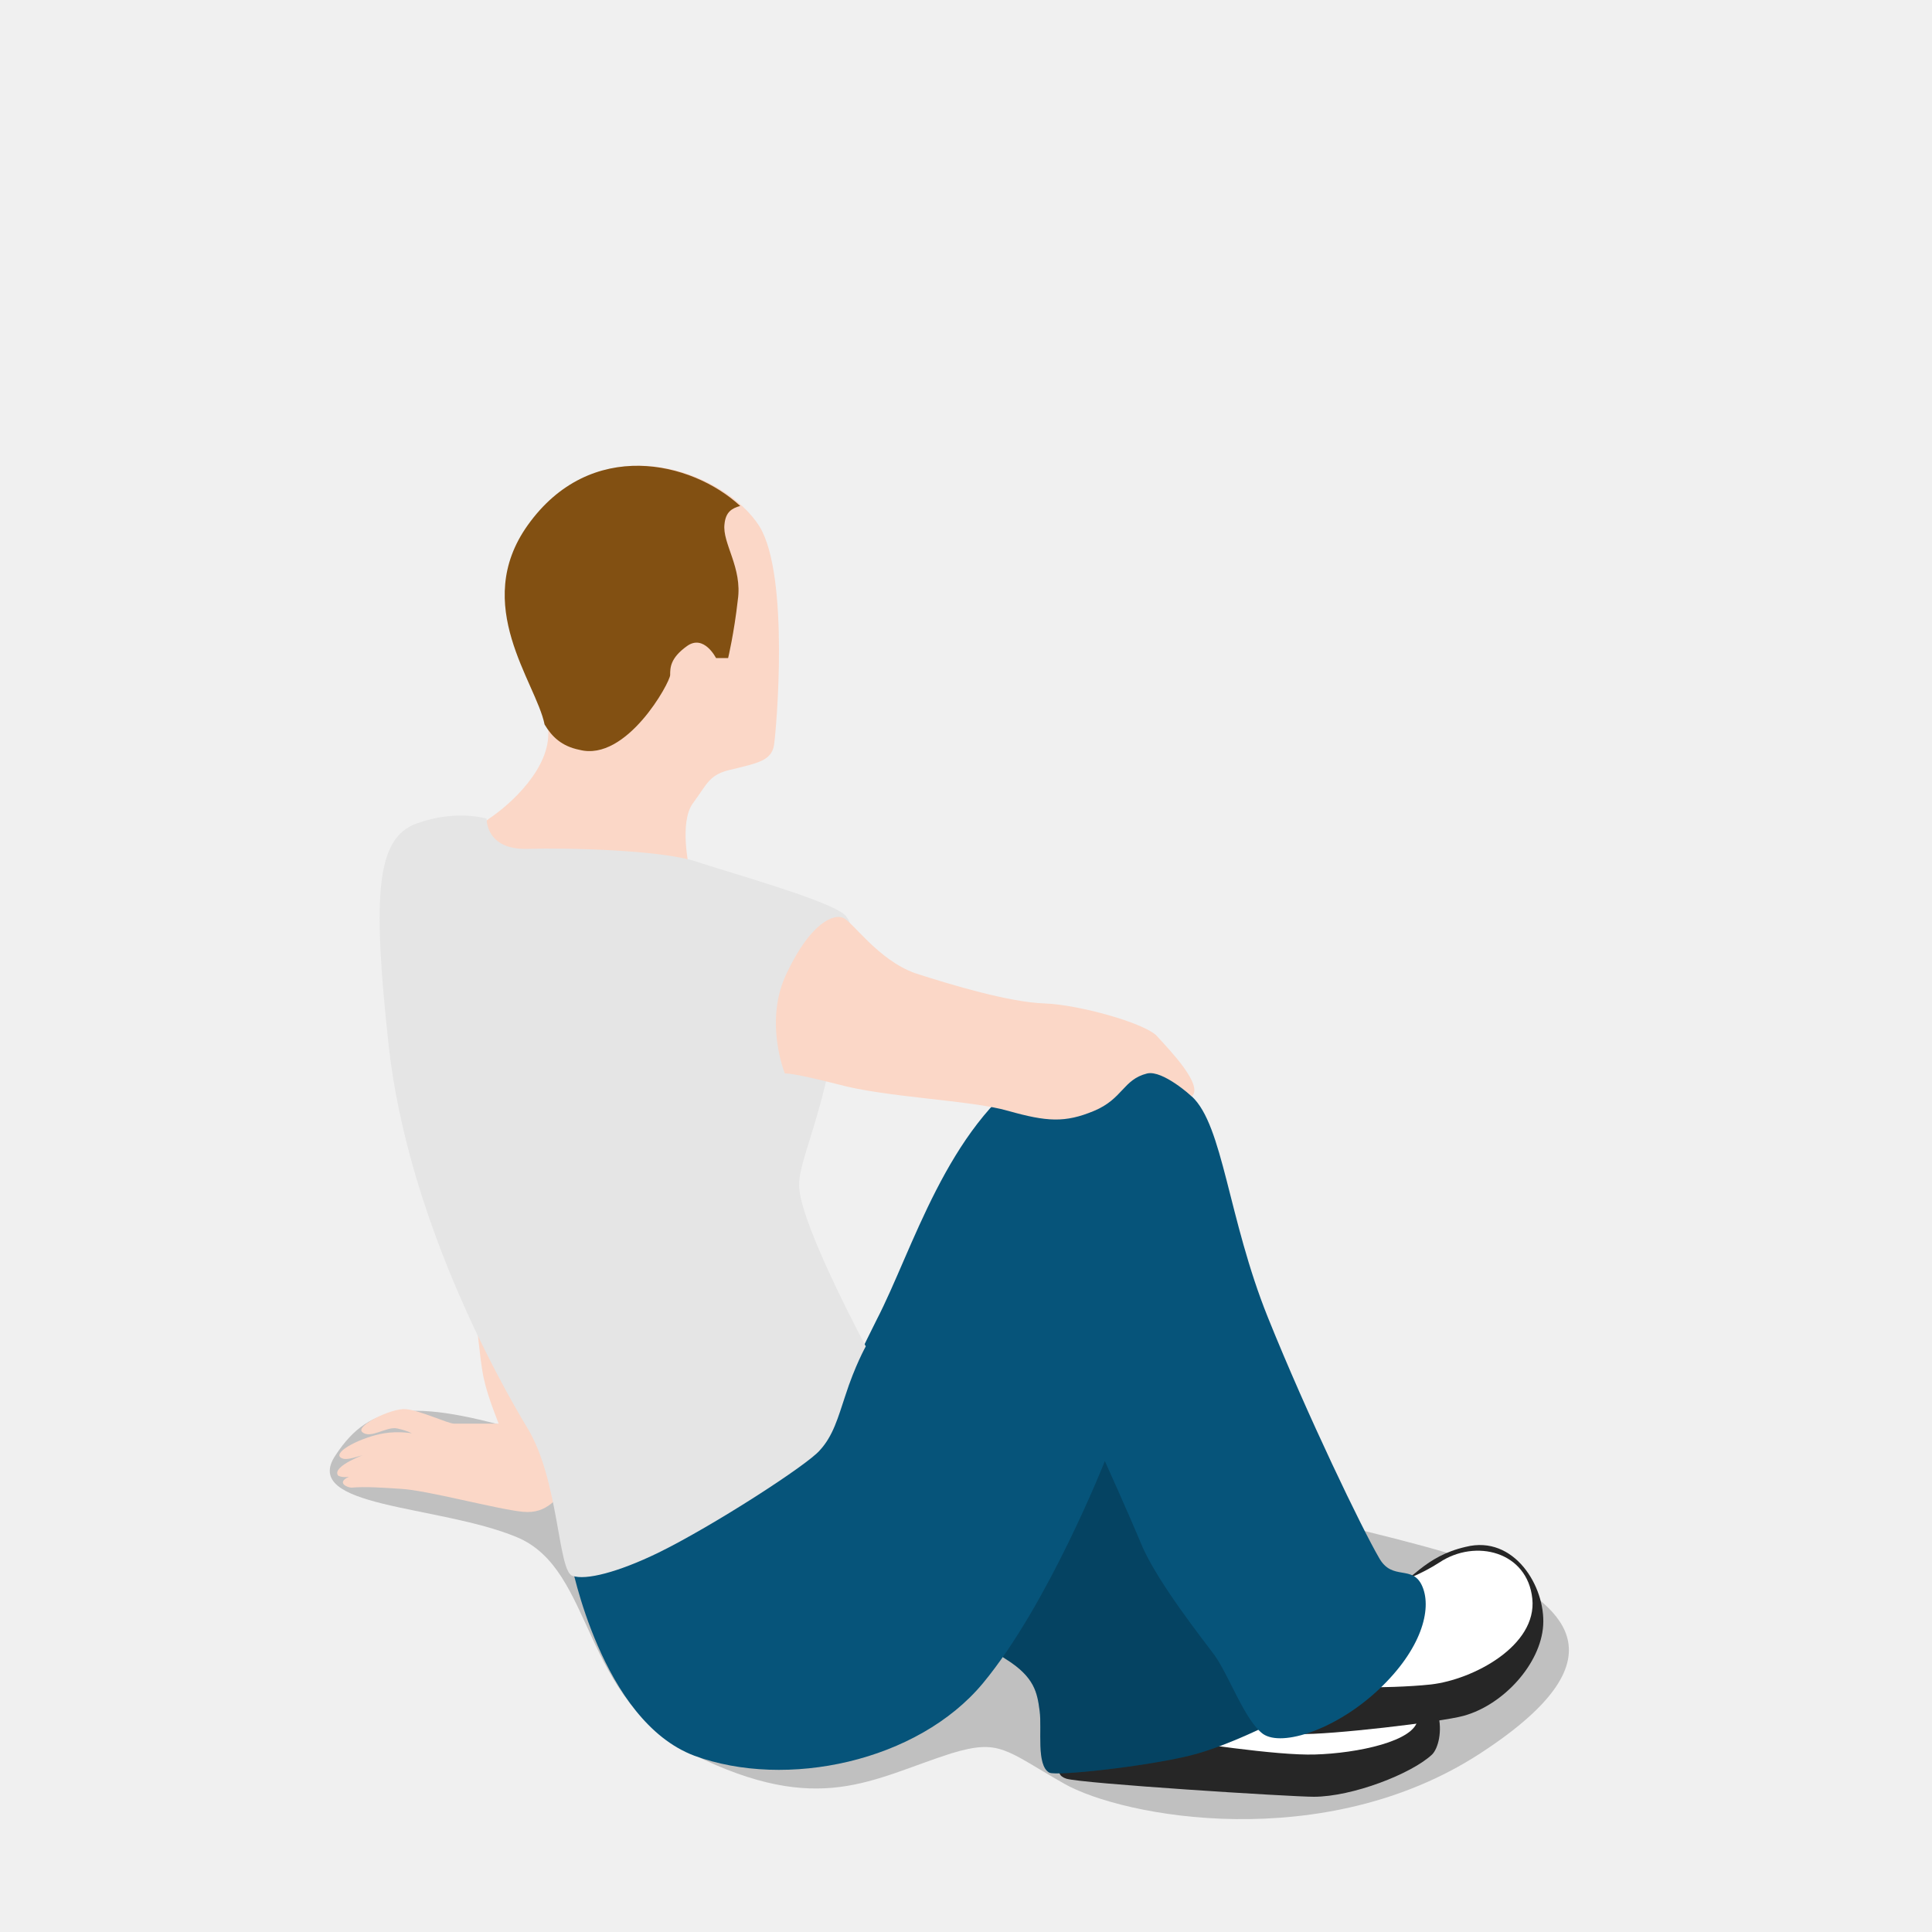
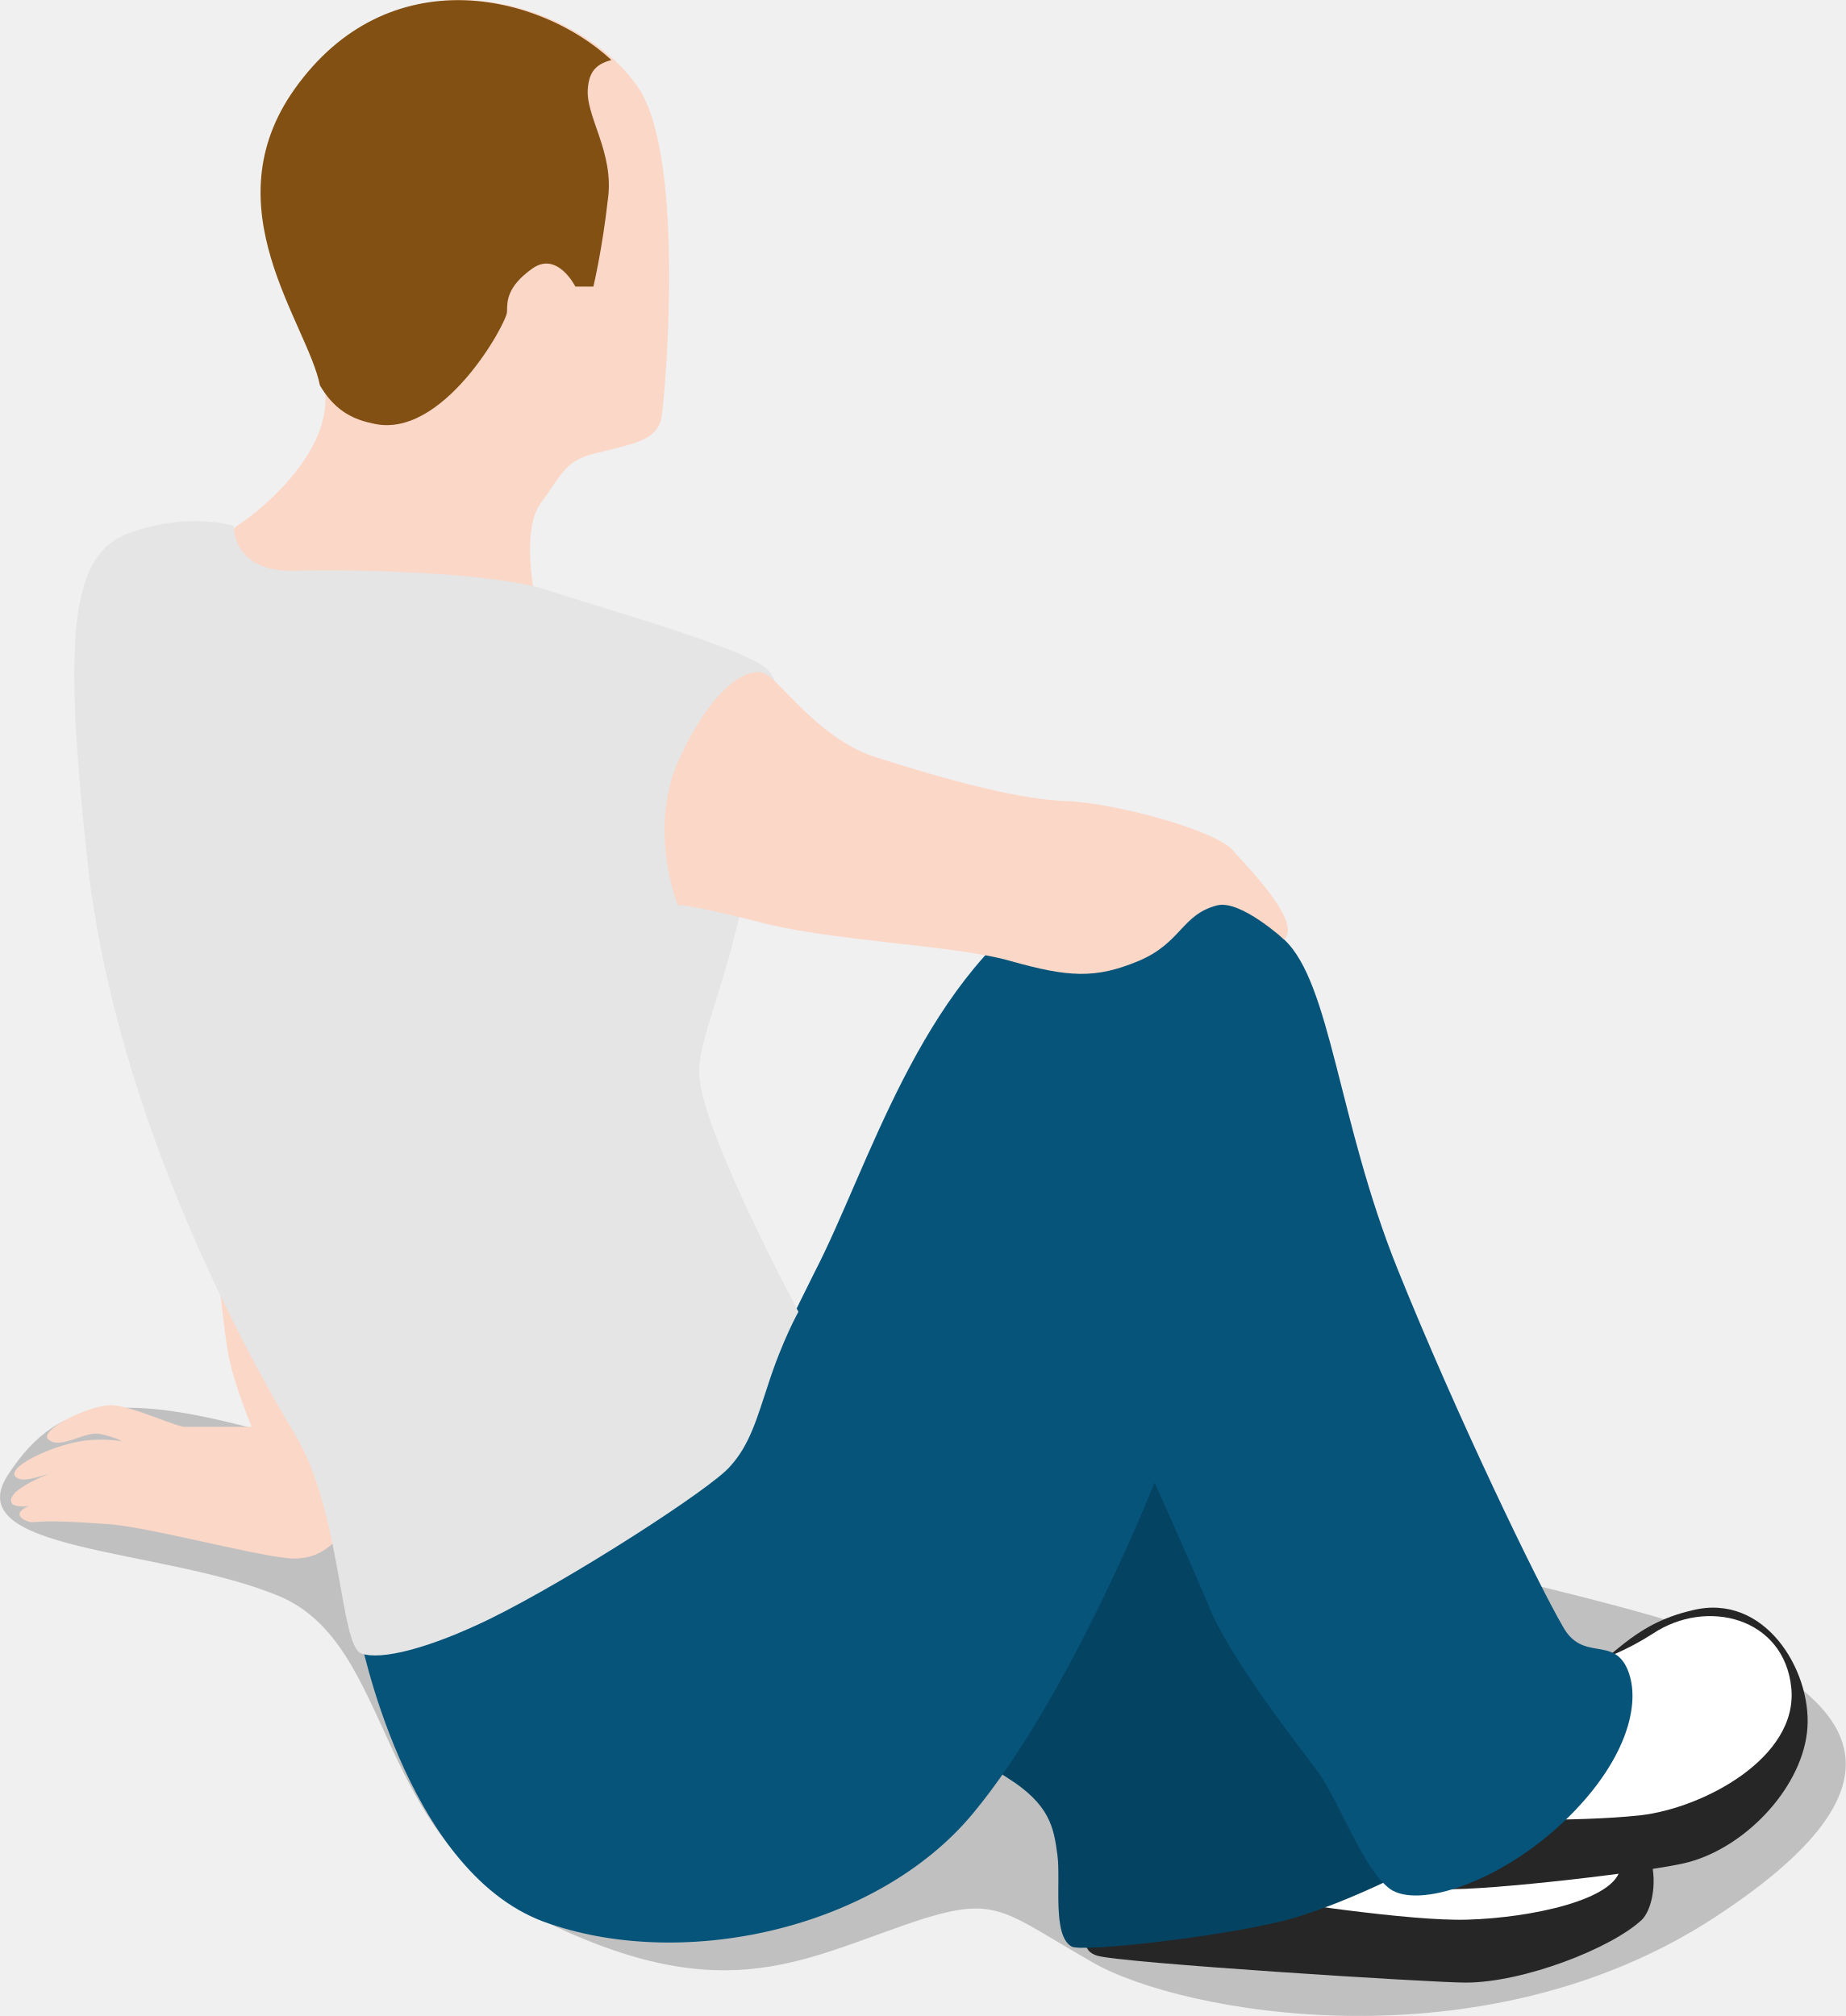
- <svg xmlns="http://www.w3.org/2000/svg" enable-background="new 0 0 160 160" viewBox="0 0 160 160">
-   <path d="m27.8 120.5c2.9-4.4 6.5-4.8 17.4-1.4s33.9-1.9 42.7 1.3c8.8 3.1 32 7.3 36.2 9.8 4.2 2.6 11.4 6.6-1.5 15s-29.6 5.3-34.5 2.5-5.3-3.7-9.3-2.5c-6.6 2.1-10.9 5.3-21.4.1-9.4-4.6-8.1-15.3-14.6-18s-18-2.4-15-6.8z" opacity=".2" />
-   <path d="m88.1 143.9c-.1 2-1 3 .2 3.4s18.6 1.5 20.5 1.5c3.2 0 8.1-1.9 9.8-3.5 1-1 1.5-5.7-3.6-6.8-5.1-1.2-12.8 1.3-12.8 1.3z" fill="#262626" />
-   <path d="m95.2 143.8c3.5.5 10.5 1.6 13.7 1.5 3.5-.1 8.3-1.1 8.5-2.9.2-1.4-.9-3.8-6.2-3-3.2.5-11.3-.4-11.3-.4z" fill="#fff" />
-   <path d="m107.6 143.6c2.4.1 11.8-1 13.6-1.5 3.3-.9 6.4-4.3 6.6-7.5s-2.4-7.5-6.4-6.5c-3.5.8-4.5 2.9-6.3 3.6s-6.9 1.1-6.9 1.1l-1.1 10.6z" fill="#262626" />
-   <path d="m109 139.7s5.8.2 9.5-.2c3.5-.4 8.8-3.2 8.4-7.1s-4.7-5-7.7-3c-2.8 1.8-6.3 2.7-8.3 1.9s-1.9 8.4-1.9 8.4z" fill="#fff" />
-   <path d="m86.9 146.8c.6.3 7.9-.5 11.6-1.4s8.6-3.6 8.6-3.6-10.6-26.4-12.6-27.8-17 2.8-17 2.8l.3 12.3s3.1 6.9 5.5 8.3c2.4 1.5 2.6 2.8 2.8 4.3s-.3 4.5.8 5.1z" fill="#06547a" />
-   <path d="m86.9 146.8c.6.3 7.9-.5 11.6-1.4s8.6-3.6 8.6-3.6-10.6-26.4-12.6-27.8-17 2.8-17 2.8l.3 12.3s3.1 6.9 5.5 8.3c2.4 1.5 2.6 2.8 2.8 4.3s-.3 4.5.8 5.1z" opacity=".2" />
-   <path d="m47.3 129.4s2.5 13.1 10.2 16c7.6 2.8 18.5.5 23.9-6s10.1-18.4 10.1-18.4 1.9 4.2 3.2 7.3c1.4 3 4.7 7.2 5.9 8.8 1.2 1.7 2.5 5.4 4 6.5 1.6 1.1 6.1-.4 9.6-3.7s4.4-6.6 3.6-8.5-2.5-.4-3.6-2.4c-1.4-2.4-5.9-11.7-9.2-19.9s-3.7-15.9-6.3-18.3-6-7-13.1-2.2c-7.2 4.8-10 14.9-13 20.7-2.1 4.2-3.8 7.9-3.8 7.9z" fill="#06547a" />
-   <path d="m47.4 122.8c-1.3 1.2-2 2.6-4.1 2.4s-8-1.8-10.1-1.9c-1.5-.1-2.9-.2-4.1-.1-.3 0-1.3-.4-.2-.9-.6.1-.9-.1-.9-.1-.6-.8 2.6-1.9 2.1-1.7-.8.2-1.5.5-1.9.2-.6-.5 1.8-1.7 3.6-2 1.2-.2 2.3 0 2.3 0s-.3-.2-1.2-.4-2.2.9-2.9.3c-.6-.5 2.4-2 3.6-1.9s3.5 1.2 4 1.2h3.7s-.9-2.2-1.2-3.6c-.4-1.4-1.1-9.8-1.1-9.8l7.7-2.4z" fill="#fbd7c7" />
-   <path d="m57.1 72s-.9-3.9.3-5.5 1.3-2.4 3.3-2.8c2-.5 3.2-.7 3.4-2s1.3-14-1.2-18.1c-2.9-4.6-13.1-8.5-19-.1-5 7 1.3 13.7 1.5 17 .2 3.1-3.1 6.1-4.9 7.3s.8 4.5 5 5c4.1.6 11.6-.8 11.6-.8z" fill="#fbd7c7" />
-   <path d="m60 43.4c.1-1 .6-1.3 1.3-1.5-4-3.7-12.4-5.7-17.6 1.6-4.7 6.6.7 13 1.4 16.5.6 1 1.4 1.8 2.9 2.1 3.9 1 7.5-5.6 7.5-6.2s0-1.4 1.4-2.4 2.4 1 2.4 1h1s.5-2.1.8-4.8c.4-2.7-1.3-4.7-1.1-6.3z" fill="#825012" />
-   <path d="m40.3 67.8s-.1 2.6 3.4 2.5 10.8.1 13.8 1c3 1 11.3 3.3 12.5 4.5 1.8 1.9-.6 9.7-1.7 14.2s-2.3 6.9-2.1 8.5c.3 3.3 5.5 13 5.5 13s-.9 1.6-1.7 4.1c-.6 1.8-1 3.3-2.1 4.5-1 1.2-8.9 6.3-13.4 8.5-3.3 1.6-6 2.3-7.1 1.9-1.2-.4-1.1-7.9-3.7-12.2s-9.9-17.5-11.5-31.6c-1.4-12.8-1-17.3 2.3-18.5s5.8-.4 5.8-.4z" fill="#e5e5e5" />
-   <path d="m98.7 90.8s-2.4-2.2-3.7-1.9c-2 .5-2 2.1-4.4 3.1s-3.9.9-7.1 0c-3.1-.9-10.1-1.1-14.1-2.2-3.9-1-4.4-.9-4.4-.9s-1.8-4.4.2-8.4c2-4.2 3.9-4.8 4.6-4.5.8.3 2.9 3.5 6 4.6 3.1 1 7.8 2.4 10.7 2.5s8.6 1.7 9.4 2.8c1 1.1 3.8 4 2.8 4.9z" fill="#fbd7c7" />
+ <svg xmlns="http://www.w3.org/2000/svg" enable-background="new 0 0 160 160" viewBox="0 0 10.381 11.339" version="1.1" id="svg28" width="10.381" height="11.339">
+   <defs id="defs32" />
+   <g id="g49" transform="matrix(0.1011573,0,0,0.1011573,-2.762634,-3.901074)">
+     <path id="path2" d="m 27.8,120.5 c 2.9,-4.4 6.5,-4.8 17.4,-1.4 10.9,3.4 33.9,-1.9 42.7,1.3 8.8,3.1 32,7.3 36.2,9.8 4.2,2.6 11.4,6.6 -1.5,15 -12.9,8.4 -29.6,5.3 -34.5,2.5 -4.9,-2.8 -5.3,-3.7 -9.3,-2.5 -6.6,2.1 -10.9,5.3 -21.4,0.1 -9.4,-4.6 -8.1,-15.3 -14.6,-18 -6.5,-2.7 -18,-2.4 -15,-6.8 z" style="opacity:0.2" />
+     <path id="path4" d="m 88.1,143.9 c -0.1,2 -1,3 0.2,3.4 1.2,0.4 18.6,1.5 20.5,1.5 3.2,0 8.1,-1.9 9.8,-3.5 1,-1 1.5,-5.7 -3.6,-6.8 -5.1,-1.2 -12.8,1.3 -12.8,1.3 z" style="fill:#262626" />
+     <path id="path6" d="m 95.2,143.8 c 3.5,0.5 10.5,1.6 13.7,1.5 3.5,-0.1 8.3,-1.1 8.5,-2.9 0.2,-1.4 -0.9,-3.8 -6.2,-3 C 108,139.9 99.9,139 99.9,139 Z" style="fill:#ffffff" />
+     <path id="path8" d="m 107.6,143.6 c 2.4,0.1 11.8,-1 13.6,-1.5 3.3,-0.9 6.4,-4.3 6.6,-7.5 0.2,-3.2 -2.4,-7.5 -6.4,-6.5 -3.5,0.8 -4.5,2.9 -6.3,3.6 -1.8,0.7 -6.9,1.1 -6.9,1.1 l -1.1,10.6 z" style="fill:#262626" />
+     <path id="path10" d="m 109,139.7 c 0,0 5.8,0.2 9.5,-0.2 3.5,-0.4 8.8,-3.2 8.4,-7.1 -0.4,-3.9 -4.7,-5 -7.7,-3 -2.8,1.8 -6.3,2.7 -8.3,1.9 -2,-0.8 -1.9,8.4 -1.9,8.4 z" style="fill:#ffffff" />
+     <path id="path12" d="m 86.9,146.8 c 0.6,0.3 7.9,-0.5 11.6,-1.4 3.7,-0.9 8.6,-3.6 8.6,-3.6 0,0 -10.6,-26.4 -12.6,-27.8 -2,-1.4 -17,2.8 -17,2.8 l 0.3,12.3 c 0,0 3.1,6.9 5.5,8.3 2.4,1.5 2.6,2.8 2.8,4.3 0.2,1.5 -0.3,4.5 0.8,5.1 z" style="fill:#06547a" />
+     <path id="path14" d="m 86.9,146.8 c 0.6,0.3 7.9,-0.5 11.6,-1.4 3.7,-0.9 8.6,-3.6 8.6,-3.6 0,0 -10.6,-26.4 -12.6,-27.8 -2,-1.4 -17,2.8 -17,2.8 l 0.3,12.3 c 0,0 3.1,6.9 5.5,8.3 2.4,1.5 2.6,2.8 2.8,4.3 0.2,1.5 -0.3,4.5 0.8,5.1 z" style="opacity:0.2" />
+     <path id="path16" d="m 47.3,129.4 c 0,0 2.5,13.1 10.2,16 7.6,2.8 18.5,0.5 23.9,-6 5.4,-6.5 10.1,-18.4 10.1,-18.4 0,0 1.9,4.2 3.2,7.3 1.4,3 4.7,7.2 5.9,8.8 1.2,1.7 2.5,5.4 4,6.5 1.6,1.1 6.1,-0.4 9.6,-3.7 3.5,-3.3 4.4,-6.6 3.6,-8.5 -0.8,-1.9 -2.5,-0.4 -3.6,-2.4 -1.4,-2.4 -5.9,-11.7 -9.2,-19.9 -3.3,-8.2 -3.7,-15.9 -6.3,-18.3 -2.6,-2.4 -6,-7 -13.1,-2.2 -7.2,4.8 -10,14.9 -13,20.7 -2.1,4.2 -3.8,7.9 -3.8,7.9 z" style="fill:#06547a" />
+     <path id="path18" d="m 47.4,122.8 c -1.3,1.2 -2,2.6 -4.1,2.4 -2.1,-0.2 -8,-1.8 -10.1,-1.9 -1.5,-0.1 -2.9,-0.2 -4.1,-0.1 -0.3,0 -1.3,-0.4 -0.2,-0.9 -0.6,0.1 -0.9,-0.1 -0.9,-0.1 -0.6,-0.8 2.6,-1.9 2.1,-1.7 -0.8,0.2 -1.5,0.5 -1.9,0.2 -0.6,-0.5 1.8,-1.7 3.6,-2 1.2,-0.2 2.3,0 2.3,0 0,0 -0.3,-0.2 -1.2,-0.4 -0.9,-0.2 -2.2,0.9 -2.9,0.3 -0.6,-0.5 2.4,-2 3.6,-1.9 1.2,0.1 3.5,1.2 4,1.2 h 3.7 c 0,0 -0.9,-2.2 -1.2,-3.6 -0.4,-1.4 -1.1,-9.8 -1.1,-9.8 l 7.7,-2.4 z" style="fill:#fbd7c7" />
+     <path id="path20" d="m 57.1,72 c 0,0 -0.9,-3.9 0.3,-5.5 1.2,-1.6 1.3,-2.4 3.3,-2.8 2,-0.5 3.2,-0.7 3.4,-2 0.2,-1.3 1.3,-14 -1.2,-18.1 -2.9,-4.6 -13.1,-8.5 -19,-0.1 -5,7 1.3,13.7 1.5,17 0.2,3.1 -3.1,6.1 -4.9,7.3 -1.8,1.2 0.8,4.5 5,5 4.1,0.6 11.6,-0.8 11.6,-0.8 z" style="fill:#fbd7c7" />
+     <path id="path22" d="m 60,43.4 c 0.1,-1 0.6,-1.3 1.3,-1.5 -4,-3.7 -12.4,-5.7 -17.6,1.6 -4.7,6.6 0.7,13 1.4,16.5 0.6,1 1.4,1.8 2.9,2.1 3.9,1 7.5,-5.6 7.5,-6.2 0,-0.6 0,-1.4 1.4,-2.4 1.4,-1 2.4,1 2.4,1 h 1 c 0,0 0.5,-2.1 0.8,-4.8 C 61.5,47 59.8,45 60,43.4 Z" style="fill:#825012" />
+     <path id="path24" d="m 40.3,67.8 c 0,0 -0.1,2.6 3.4,2.5 3.5,-0.1 10.8,0.1 13.8,1 3,1 11.3,3.3 12.5,4.5 1.8,1.9 -0.6,9.7 -1.7,14.2 -1.1,4.5 -2.3,6.9 -2.1,8.5 0.3,3.3 5.5,13 5.5,13 0,0 -0.9,1.6 -1.7,4.1 -0.6,1.8 -1,3.3 -2.1,4.5 -1,1.2 -8.9,6.3 -13.4,8.5 -3.3,1.6 -6,2.3 -7.1,1.9 -1.2,-0.4 -1.1,-7.9 -3.7,-12.2 -2.6,-4.3 -9.9,-17.5 -11.5,-31.6 -1.4,-12.8 -1,-17.3 2.3,-18.5 3.3,-1.2 5.8,-0.4 5.8,-0.4 z" style="fill:#e5e5e5" />
+     <path id="path26" d="m 98.7,90.8 c 0,0 -2.4,-2.2 -3.7,-1.9 -2,0.5 -2,2.1 -4.4,3.1 -2.4,1 -3.9,0.9 -7.1,0 -3.1,-0.9 -10.1,-1.1 -14.1,-2.2 -3.9,-1 -4.4,-0.9 -4.4,-0.9 0,0 -1.8,-4.4 0.2,-8.4 2,-4.2 3.9,-4.8 4.6,-4.5 0.8,0.3 2.9,3.5 6,4.6 3.1,1 7.8,2.4 10.7,2.5 2.9,0.1 8.6,1.7 9.4,2.8 1,1.1 3.8,4 2.8,4.9 z" style="fill:#fbd7c7" />
+   </g>
</svg>
